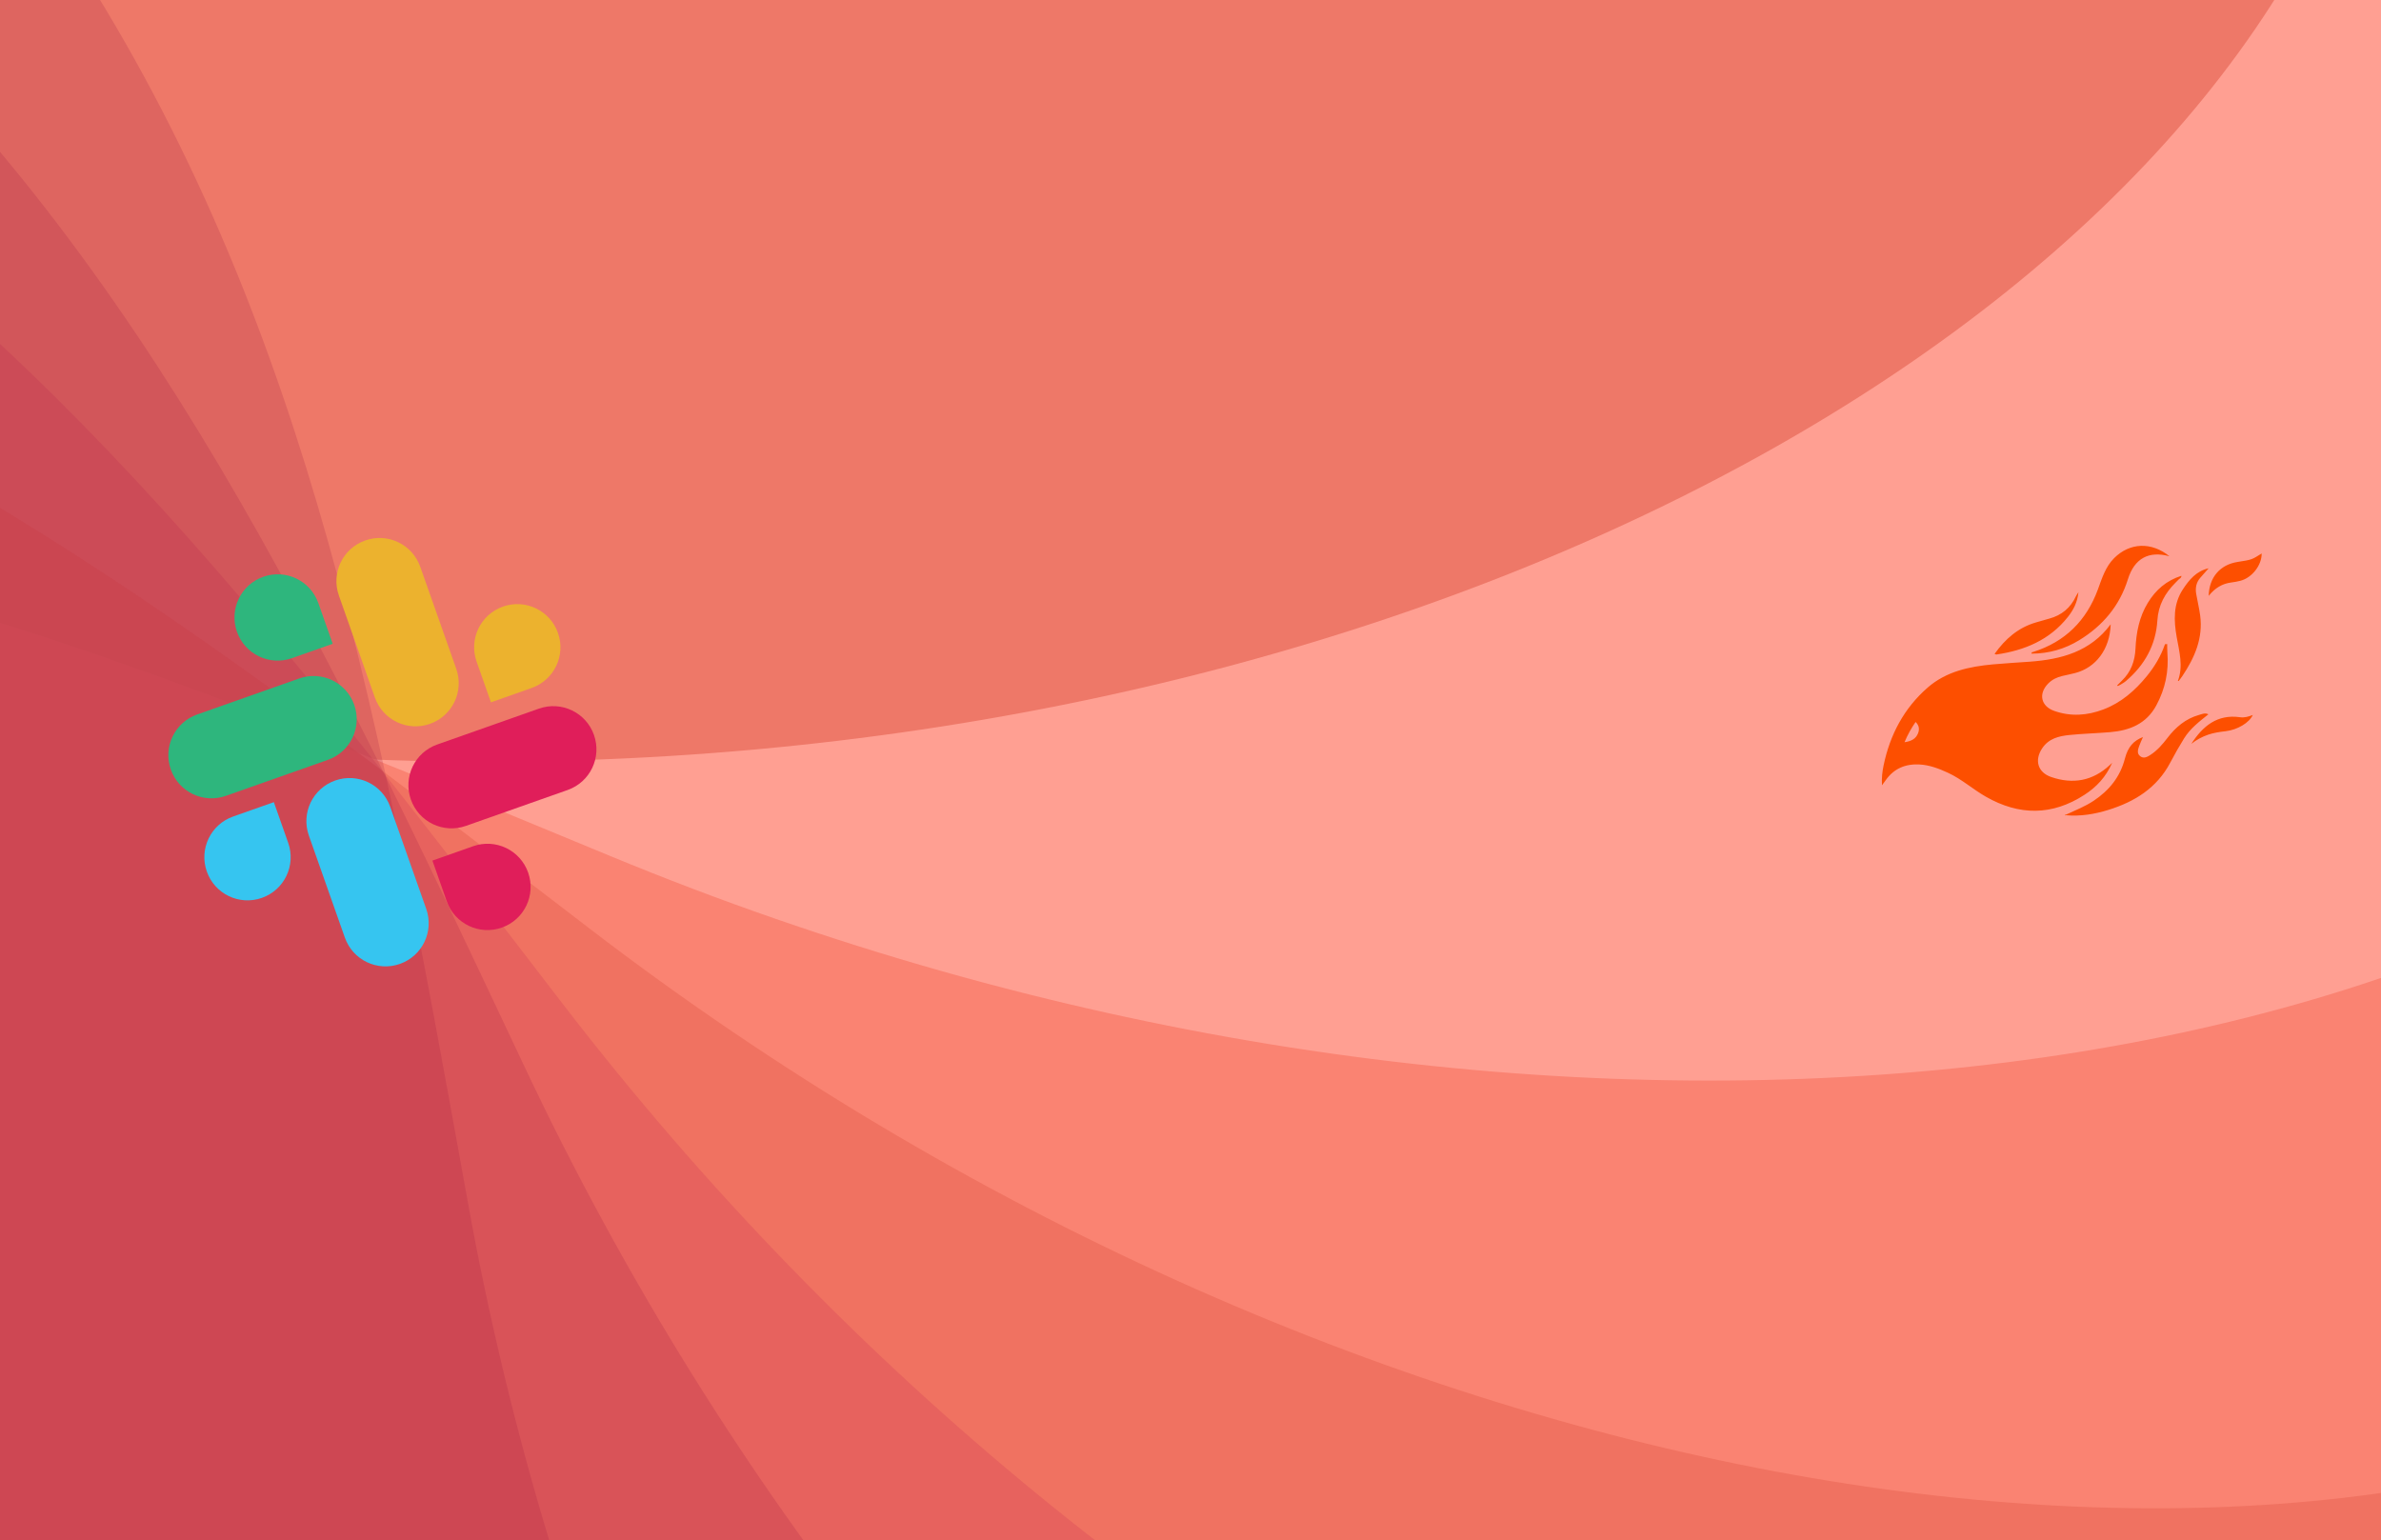
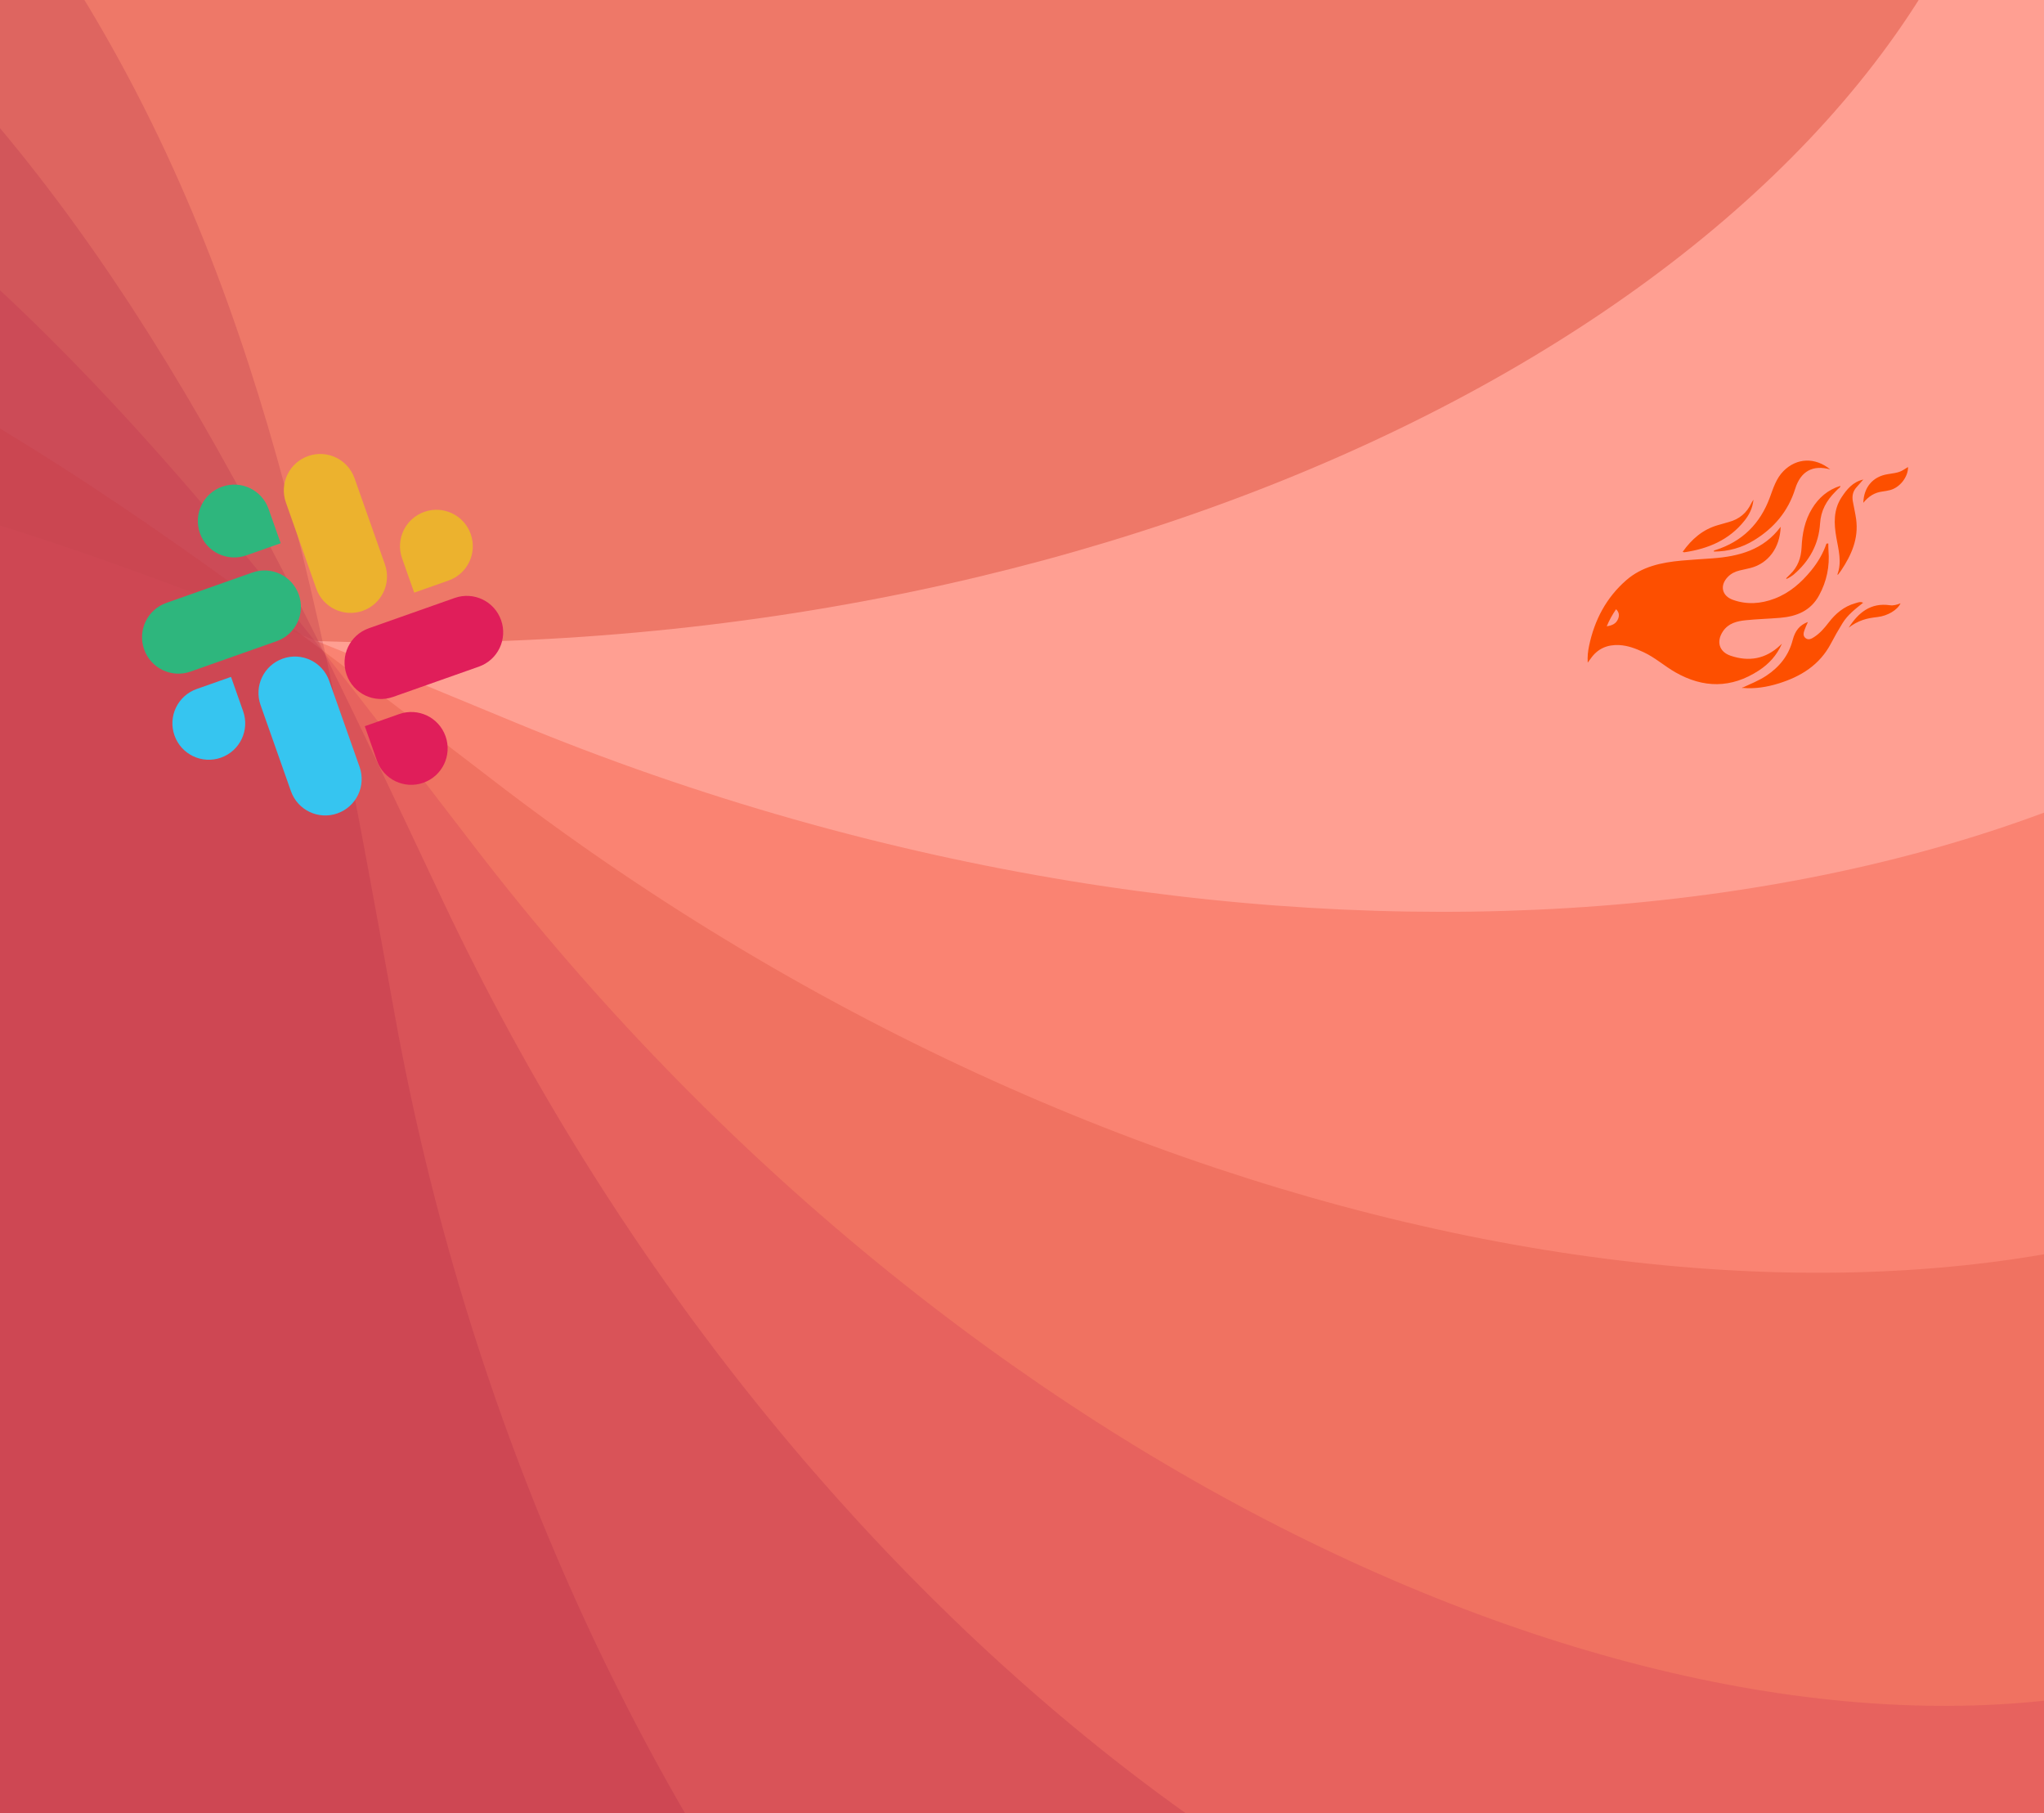
- <svg xmlns="http://www.w3.org/2000/svg" width="1065.6pt" height="689.04pt" viewBox="0 0 1065.6 689.04">
+ <svg xmlns="http://www.w3.org/2000/svg" width="1084.32pt" height="961.2pt" viewBox="0 0 1084.32 961.2">
  <defs />
  <path id="shape0" transform="matrix(0.72 0 0 0.72 0 0)" fill="#ee7868" stroke-opacity="0" stroke="#000000" stroke-width="0" stroke-linecap="square" stroke-linejoin="bevel" d="M0 0L1480 0L1480 957L0 957Z" />
  <path id="shape1" transform="matrix(0.72 0 0 0.72 -1059.026 -35.72784)" fill="#ff9f92" stroke-opacity="0" stroke="#000000" stroke-width="0" stroke-linecap="square" stroke-linejoin="bevel" d="M1608.41 515.892C1025.56 467.482 619.606 433.765 0 1174.09L67.39 1984.09L3150.54 1727.58L3006.81 0L2908.45 8.183C2740.16 331.09 2204.99 565.421 1617.34 516.634Z" />
-   <path id="shape2" transform="matrix(0.72 0 0 0.72 -1111.702 230.0784)" fill="#fa8372" stroke-opacity="0" stroke="#000000" stroke-width="0" stroke-linecap="square" stroke-linejoin="bevel" d="M1915.06 209.111C1374.66 -14.565 998.276 -170.355 182.58 346.012L0 1138.04L3014.73 1833.02L3404.15 143.767L3307.97 121.596C3049.31 377.885 2468.18 438.033 1923.34 212.537Z" />
-   <path id="shape3" transform="matrix(0.72 0 0 0.72 -1174.932 93.36746)" fill="#e96856" fill-opacity="0.6" stroke-opacity="0" stroke="#000000" stroke-width="0" stroke-linecap="square" stroke-linejoin="bevel" d="M1991.18 442.037C1527.08 86.118 1203.85 -161.779 282.3 125.877L0 1350.47L3047.04 2072.48L3359.28 718.016C3043.1 898.623 2466.2 806.318 1998.28 447.489Z" />
+   <path id="shape2" transform="matrix(0.72 0 0 0.72 -1111.702 230.0786)" fill="#fa8372" stroke-opacity="0" stroke="#000000" stroke-width="0" stroke-linecap="square" stroke-linejoin="bevel" d="M1915.06 209.111C1374.66 -14.566 998.276 -170.355 182.58 346.012L0 1138.04L3014.73 1833.02L3404.15 143.767L3307.97 121.596C3049.31 377.885 2468.18 438.033 1923.34 212.537Z" />
+   <path id="shape3" transform="matrix(0.72 0 0 0.72 -1174.932 93.36747)" fill="#e96856" fill-opacity="0.6" stroke-opacity="0" stroke="#000000" stroke-width="0" stroke-linecap="square" stroke-linejoin="bevel" d="M1991.18 442.037C1527.08 86.118 1203.85 -161.779 282.3 125.877L0 1350.47L3047.04 2072.48L3359.28 718.016C3043.1 898.623 2466.2 806.318 1998.28 447.489Z" />
  <path id="shape4" transform="matrix(0.72 0 0 0.72 -1147.414 -96.98191)" fill="#c42652" fill-opacity="0.2" stroke-opacity="0" stroke="#000000" stroke-width="0" stroke-linecap="square" stroke-linejoin="bevel" d="M3187.5 1371.58C2835.35 1464.21 2302 1225.73 1942.9 758.02L1937.44 750.915C1581.28 287.007 1333.22 -36.103 368.63 3.239L0 1602.29L3057.19 2307.05Z" />
  <path id="shape5" transform="matrix(0.72 0 0 0.72 -1261.339 -294.413)" fill="#a41c42" fill-opacity="0.2" stroke-opacity="0" stroke="#000000" stroke-width="0" stroke-linecap="square" stroke-linejoin="bevel" d="M3163.77 1935.84C2799.98 1951.55 2329.46 1605.24 2077.89 1071.93L2074.07 1063.83C1824.56 534.857 1650.79 166.431 699.85 0L0 1484.27L2837.75 2822.28Z" />
  <path id="shape6" transform="matrix(0.72 0 0 0.72 -1312.438 -463.6066)" fill="#a41c42" fill-opacity="0.2" stroke-opacity="0" stroke="#000000" stroke-width="0" stroke-linecap="square" stroke-linejoin="bevel" d="M2939.09 2507.59C2583.63 2428.61 2218.77 1972.32 2113.8 1392.07L2112.21 1383.25C2008.12 807.731 1935.62 406.882 1060.15 0L0 1252.56L2394.75 3279.45Z" />
-   <path id="shape7" transform="matrix(0.854222 -1.159269 1.159269 0.854222 833.4979 344.9857)" fill="#fd4f00" stroke-opacity="0" stroke="#000000" stroke-width="0" stroke-linecap="square" stroke-linejoin="bevel" d="M48.067 61.02L47.061 60.837C39.916 59.508 35.401 55.187 33.264 48.39C31.927 44.153 34.351 41.035 38.794 40.83C42.431 40.66 44.923 42.752 47.124 45.185C49.963 48.32 52.564 51.671 55.352 54.855C59.366 59.438 64.096 62.389 70.567 61.478C76.368 60.662 81.427 58.334 85.825 54.501C86.486 53.925 87.212 53.422 87.91 52.886L87.47 52.368C83.776 53.518 80.01 53.901 76.16 53.708C70.337 53.416 64.787 52.198 59.822 49.002C55.291 46.084 51.949 42.174 50.362 36.952C49.079 32.732 51.702 29.781 56.077 30.391C57.804 30.633 59.258 31.411 60.566 32.513C61.628 33.413 62.649 34.363 63.733 35.235C68.837 39.337 75.968 39.565 82.443 35.111C71.795 35.063 64.55 29.204 58.187 21.781C55.697 18.876 53.266 15.92 50.723 13.059C45.804 7.526 40.348 2.652 32.879 0.987C23.331 -1.135 14.117 0.255 5.273 4.303C3.51 5.11 1.817 6.051 0 7.563C0.9 7.563 1.39 7.573 1.88 7.563C6.34 7.446 9.682 9.427 12.092 13.075C13.846 15.73 14.672 18.732 15.302 21.82C16.237 26.404 15.752 31.075 16.293 35.681C17.68 47.518 23.73 55.778 34.994 60.008C39.126 61.56 43.362 62.076 48.066 61.018ZM19.596 7.02C17.817 7.468 16.395 6.75 14.93 5.267C17.44 4.642 19.654 4.399 22.033 4.304C21.838 5.85 20.926 6.684 19.598 7.02ZM77.928 76.146C77.773 75.005 76.798 74.503 76.032 73.908C72.648 71.272 68.687 70.338 64.489 70.262C61.983 70.215 59.503 70.029 57.142 69.15C56.058 68.75 54.844 68.23 54.874 66.832C54.901 65.41 56.137 65.009 57.262 64.673C58.182 64.401 59.132 64.223 60.179 63.978C57.518 62.272 54.918 62.037 51.453 63.431C45.997 65.621 40.62 65.363 35.183 63.401C32.113 62.291 29.388 60.551 26.553 59.011L26.475 59.066L26.547 59.012C26.477 58.799 26.352 58.793 26.188 58.914L26.41 59.109C28.761 62.964 31.94 66.066 35.531 68.717C42.445 73.82 49.996 76.865 58.833 75.515C61.69 75.077 64.561 74.74 67.441 74.507C71.051 74.215 74.488 75.233 77.928 76.146M61.268 20.836C61.076 20.698 60.892 20.352 60.501 20.71C63.682 25.012 67.765 28.18 72.683 30.176C80.619 33.397 88.674 33.949 96.913 31.106C103.31 28.9 107.908 31.055 110.297 37.266C110.643 30.057 106.401 24.804 99.647 23.776C95.847 23.196 92.337 24.456 88.78 25.489C78.875 28.361 69.668 26.944 61.267 20.836ZM110.635 48.952C111.925 49.059 113.217 49.176 114.507 49.289C111.591 46.729 108.037 46.524 104.44 46.729C98.967 47.039 95.023 50.199 91.426 53.969C88.256 57.295 85.392 61.024 80.666 62.361C80.746 62.503 80.766 62.575 80.788 62.575C81.424 62.584 82.06 62.613 82.695 62.584C89.563 62.274 96.033 60.825 101.178 55.84C102.8 54.272 104.248 52.529 105.814 50.9C107.12 49.54 108.701 48.787 110.635 48.95ZM94.681 40.44C89.556 40.889 85.105 43.008 80.924 45.804C77.704 47.954 74.264 48.972 70.395 48.301C69.715 48.181 69.029 48.093 68.346 47.991L68.323 48.275C68.569 48.403 68.806 48.55 69.061 48.653C69.706 48.908 70.341 49.215 71.011 49.373C78.453 51.143 85.579 50.237 92.002 46.087C96.051 43.471 100.242 42.975 104.785 43.651C105.245 43.721 105.702 43.802 106.163 43.847C106.589 43.887 107.035 44.31 107.612 43.852C103.641 40.983 99.362 40.032 94.681 40.44M76.366 23.043C79.054 23.136 81.73 22.783 84.543 21.113C83.718 21.185 83.371 21.185 83.035 21.251C79.16 22.023 75.684 21.178 72.585 18.73C71.45 17.832 70.295 16.955 69.143 16.074C64.58 12.586 59.346 11.418 53.623 11.518C53.714 11.798 53.723 11.992 53.821 12.092C60.05 18.389 67.256 22.729 76.366 23.042ZM121.436 55.362C117.583 51.539 112.41 51.048 107.624 54.383C110.792 54.524 113.17 55.535 115.098 57.533C115.774 58.248 116.494 58.921 117.253 59.548C120.17 61.9 125.111 62.013 128 59.83C124.608 58.507 124.608 58.507 121.437 55.362ZM83.052 84.634C79.666 78.328 73.973 76.906 67.395 77.329C69.335 77.857 71.17 78.714 72.821 79.863C74.353 80.931 75.641 82.251 76.911 83.608C79.425 86.293 83.351 87.938 85.954 87.382C84.759 86.631 83.697 85.835 83.052 84.634M114.568 49.419C114.568 49.378 114.569 49.337 114.572 49.295L114.562 49.306L114.572 49.296L114.507 49.288L114.545 49.32L114.567 49.417ZM78.114 76.295L77.982 76.219C77.985 76.246 77.995 76.273 78.009 76.298C78.019 76.313 78.079 76.298 78.115 76.295ZM77.982 76.219L77.967 76.158L77.952 76.176L77.967 76.158L77.927 76.148L77.937 76.194L77.98 76.219Z" />
-   <path id="shape8" transform="matrix(-0.239563 -0.6789769 0.6789769 -0.239563 206.3736 421.5772)" fill="#e01e5a" stroke-opacity="0" stroke="#000000" stroke-width="0" stroke-linecap="square" stroke-linejoin="bevel" d="M53.638 26.818C53.638 41.65 41.651 53.638 26.819 53.638C11.987 53.638 0 41.65 0 26.818C0 11.987 11.987 0 26.82 0L53.637 0ZM67.048 26.818C67.048 11.987 79.035 0 93.867 0C108.699 0 120.686 11.987 120.686 26.819L120.686 93.866C120.686 108.698 108.699 120.686 93.866 120.686C79.036 120.686 67.048 108.698 67.048 93.866Z" />
-   <path id="shape9" transform="matrix(-0.239563 -0.6789769 0.6789769 -0.239563 115.0985 453.9368)" fill="#36c5f0" stroke-opacity="0" stroke="#000000" stroke-width="0" stroke-linecap="square" stroke-linejoin="bevel" d="M94.07 53.638C79.238 53.638 67.25 41.651 67.25 26.819C67.25 11.987 79.239 0 94.07 0C108.901 0 120.889 11.987 120.889 26.819L120.889 53.639ZM94.07 67.251C108.902 67.251 120.889 79.238 120.889 94.07C120.889 108.902 108.902 120.889 94.069 120.889L26.82 120.889C11.987 120.889 0 108.902 0 94.069C0 79.239 11.987 67.251 26.819 67.251Z" />
-   <path id="shape10" transform="matrix(-0.239563 -0.6789769 0.6789769 -0.239563 82.8768 362.613)" fill="#2eb67d" stroke-opacity="0" stroke="#000000" stroke-width="0" stroke-linecap="square" stroke-linejoin="bevel" d="M67.048 94.07C67.048 79.238 79.035 67.25 93.866 67.25C108.697 67.25 120.686 79.238 120.686 94.07C120.686 108.902 108.698 120.889 93.866 120.889L67.048 120.889ZM53.638 94.07C53.638 108.902 41.65 120.889 26.818 120.889C11.987 120.889 0 108.902 0 94.069L0 26.82C0 11.987 11.987 0 26.818 0C41.649 0 53.637 11.987 53.637 26.819Z" />
-   <path id="shape11" transform="matrix(-0.239563 -0.6789769 0.6789769 -0.239563 174.2005 330.3913)" fill="#ecb22e" stroke-opacity="0" stroke="#000000" stroke-width="0" stroke-linecap="square" stroke-linejoin="bevel" d="M26.818 67.048C41.65 67.048 53.638 79.035 53.638 93.866C53.638 108.697 41.65 120.686 26.818 120.686C11.987 120.686 0 108.698 0 93.866L0 67.048ZM26.818 53.638C11.987 53.638 0 41.65 0 26.818C0 11.987 11.987 0 26.819 0L94.069 0C108.901 0 120.889 11.987 120.889 26.819C120.889 41.651 108.901 53.638 94.069 53.638Z" />
+   <path id="shape01" transform="matrix(0.854222 -1.159269 1.159269 0.854222 833.4979 344.9857)" fill="#fd4f00" stroke-opacity="0" stroke="#000000" stroke-width="0" stroke-linecap="square" stroke-linejoin="bevel" d="M48.067 61.02L47.061 60.837C39.916 59.508 35.401 55.187 33.264 48.39C31.927 44.153 34.351 41.035 38.794 40.83C42.431 40.66 44.923 42.752 47.124 45.185C49.963 48.32 52.564 51.671 55.352 54.855C59.366 59.438 64.096 62.389 70.567 61.478C76.368 60.662 81.427 58.334 85.825 54.501C86.486 53.925 87.212 53.422 87.91 52.886L87.47 52.368C83.776 53.518 80.01 53.901 76.16 53.708C70.337 53.416 64.787 52.198 59.822 49.002C55.291 46.084 51.949 42.174 50.362 36.952C49.079 32.732 51.702 29.781 56.077 30.391C57.804 30.633 59.258 31.411 60.566 32.513C61.628 33.413 62.649 34.363 63.733 35.235C68.837 39.337 75.968 39.565 82.443 35.111C71.795 35.063 64.55 29.204 58.187 21.781C55.697 18.876 53.266 15.92 50.723 13.059C45.804 7.526 40.348 2.652 32.879 0.987C23.331 -1.135 14.117 0.255 5.273 4.303C3.51 5.11 1.817 6.051 0 7.563C0.9 7.563 1.39 7.573 1.88 7.563C6.34 7.446 9.682 9.427 12.092 13.075C13.846 15.73 14.672 18.732 15.302 21.82C16.237 26.404 15.752 31.075 16.293 35.681C17.68 47.518 23.73 55.778 34.994 60.008C39.126 61.56 43.362 62.076 48.066 61.018ZM19.596 7.02C17.817 7.468 16.395 6.75 14.93 5.267C17.44 4.642 19.654 4.399 22.033 4.304C21.838 5.85 20.926 6.684 19.598 7.02ZM77.928 76.146C77.773 75.005 76.798 74.503 76.032 73.908C72.648 71.272 68.687 70.338 64.489 70.262C61.983 70.215 59.503 70.029 57.142 69.15C56.058 68.75 54.844 68.23 54.874 66.832C54.901 65.41 56.137 65.009 57.262 64.673C58.182 64.401 59.132 64.223 60.179 63.978C57.518 62.272 54.918 62.037 51.453 63.431C45.997 65.621 40.62 65.363 35.183 63.401C32.113 62.291 29.388 60.551 26.553 59.011L26.475 59.066L26.547 59.012C26.477 58.799 26.352 58.793 26.188 58.914L26.41 59.109C28.761 62.964 31.94 66.066 35.531 68.717C42.445 73.82 49.996 76.865 58.833 75.515C61.69 75.077 64.561 74.74 67.441 74.507C71.051 74.215 74.488 75.233 77.928 76.146M61.268 20.836C61.076 20.698 60.892 20.352 60.501 20.71C63.682 25.012 67.765 28.18 72.683 30.176C80.619 33.397 88.674 33.949 96.913 31.106C103.31 28.9 107.908 31.055 110.297 37.266C110.643 30.057 106.401 24.804 99.647 23.776C95.847 23.196 92.337 24.456 88.78 25.489C78.875 28.361 69.668 26.944 61.267 20.836ZM110.635 48.952C111.925 49.059 113.217 49.176 114.507 49.289C111.591 46.729 108.037 46.524 104.44 46.729C98.967 47.039 95.023 50.199 91.426 53.969C88.256 57.295 85.392 61.024 80.666 62.361C80.746 62.503 80.766 62.575 80.788 62.575C81.424 62.584 82.06 62.613 82.695 62.584C89.563 62.274 96.033 60.825 101.178 55.84C102.8 54.272 104.248 52.529 105.814 50.9C107.12 49.54 108.701 48.787 110.635 48.95ZM94.681 40.44C89.556 40.889 85.105 43.008 80.924 45.804C77.704 47.954 74.264 48.972 70.395 48.301C69.715 48.181 69.029 48.093 68.346 47.991L68.323 48.275C68.569 48.403 68.806 48.55 69.061 48.653C69.706 48.908 70.341 49.215 71.011 49.373C78.453 51.143 85.579 50.237 92.002 46.087C96.051 43.471 100.242 42.975 104.785 43.651C105.245 43.721 105.702 43.802 106.163 43.847C106.589 43.887 107.035 44.31 107.612 43.852C103.641 40.983 99.362 40.032 94.681 40.44M76.366 23.043C79.054 23.136 81.73 22.783 84.543 21.113C83.718 21.185 83.371 21.185 83.035 21.251C79.16 22.023 75.684 21.178 72.585 18.73C71.45 17.832 70.295 16.955 69.143 16.074C64.58 12.586 59.346 11.418 53.623 11.518C53.714 11.798 53.723 11.992 53.821 12.092C60.05 18.389 67.256 22.729 76.366 23.042ZM121.436 55.362C117.583 51.539 112.41 51.048 107.624 54.383C110.792 54.524 113.17 55.535 115.098 57.533C115.774 58.248 116.494 58.921 117.253 59.548C120.17 61.9 125.111 62.013 128 59.83C124.608 58.507 124.608 58.507 121.437 55.362ZM83.052 84.634C79.666 78.328 73.973 76.906 67.395 77.329C69.335 77.857 71.17 78.714 72.821 79.863C74.353 80.931 75.641 82.251 76.911 83.608C79.425 86.293 83.351 87.938 85.954 87.382C84.759 86.631 83.697 85.835 83.052 84.634M114.568 49.419C114.568 49.378 114.569 49.337 114.572 49.295L114.562 49.306L114.572 49.296L114.507 49.288L114.545 49.32L114.567 49.417ZM78.114 76.295L77.982 76.219C77.985 76.246 77.995 76.273 78.009 76.298C78.019 76.313 78.079 76.298 78.115 76.295ZM77.982 76.219L77.967 76.158L77.952 76.176L77.967 76.158L77.927 76.148L77.937 76.194L77.98 76.219Z" />
+   <path id="shape02" transform="matrix(-0.239563 -0.6789769 0.6789769 -0.239563 206.3736 421.5772)" fill="#e01e5a" stroke-opacity="0" stroke="#000000" stroke-width="0" stroke-linecap="square" stroke-linejoin="bevel" d="M53.638 26.818C53.638 41.65 41.651 53.638 26.819 53.638C11.987 53.638 0 41.65 0 26.818C0 11.987 11.987 0 26.82 0L53.637 0ZM67.048 26.818C67.048 11.987 79.035 0 93.867 0C108.699 0 120.686 11.987 120.686 26.819L120.686 93.866C120.686 108.698 108.699 120.686 93.866 120.686C79.036 120.686 67.048 108.698 67.048 93.866Z" />
+   <path id="shape11" transform="matrix(-0.239563 -0.6789769 0.6789769 -0.239563 115.0985 453.9368)" fill="#36c5f0" stroke-opacity="0" stroke="#000000" stroke-width="0" stroke-linecap="square" stroke-linejoin="bevel" d="M94.07 53.638C79.238 53.638 67.25 41.651 67.25 26.819C67.25 11.987 79.239 0 94.07 0C108.901 0 120.889 11.987 120.889 26.819L120.889 53.639ZM94.07 67.251C108.902 67.251 120.889 79.238 120.889 94.07C120.889 108.902 108.902 120.889 94.069 120.889L26.82 120.889C11.987 120.889 0 108.902 0 94.069C0 79.239 11.987 67.251 26.819 67.251Z" />
+   <path id="shape21" transform="matrix(-0.239563 -0.6789769 0.6789769 -0.239563 82.8768 362.613)" fill="#2eb67d" stroke-opacity="0" stroke="#000000" stroke-width="0" stroke-linecap="square" stroke-linejoin="bevel" d="M67.048 94.07C67.048 79.238 79.035 67.25 93.866 67.25C108.697 67.25 120.686 79.238 120.686 94.07C120.686 108.902 108.698 120.889 93.866 120.889L67.048 120.889ZM53.638 94.07C53.638 108.902 41.65 120.889 26.818 120.889C11.987 120.889 0 108.902 0 94.069L0 26.82C0 11.987 11.987 0 26.818 0C41.649 0 53.637 11.987 53.637 26.819Z" />
+   <path id="shape31" transform="matrix(-0.239563 -0.6789769 0.6789769 -0.239563 174.2005 330.3913)" fill="#ecb22e" stroke-opacity="0" stroke="#000000" stroke-width="0" stroke-linecap="square" stroke-linejoin="bevel" d="M26.818 67.048C41.65 67.048 53.638 79.035 53.638 93.866C53.638 108.697 41.65 120.686 26.818 120.686C11.987 120.686 0 108.698 0 93.866L0 67.048ZM26.818 53.638C11.987 53.638 0 41.65 0 26.818C0 11.987 11.987 0 26.819 0L94.069 0C108.901 0 120.889 11.987 120.889 26.819C120.889 41.651 108.901 53.638 94.069 53.638Z" />
</svg>
